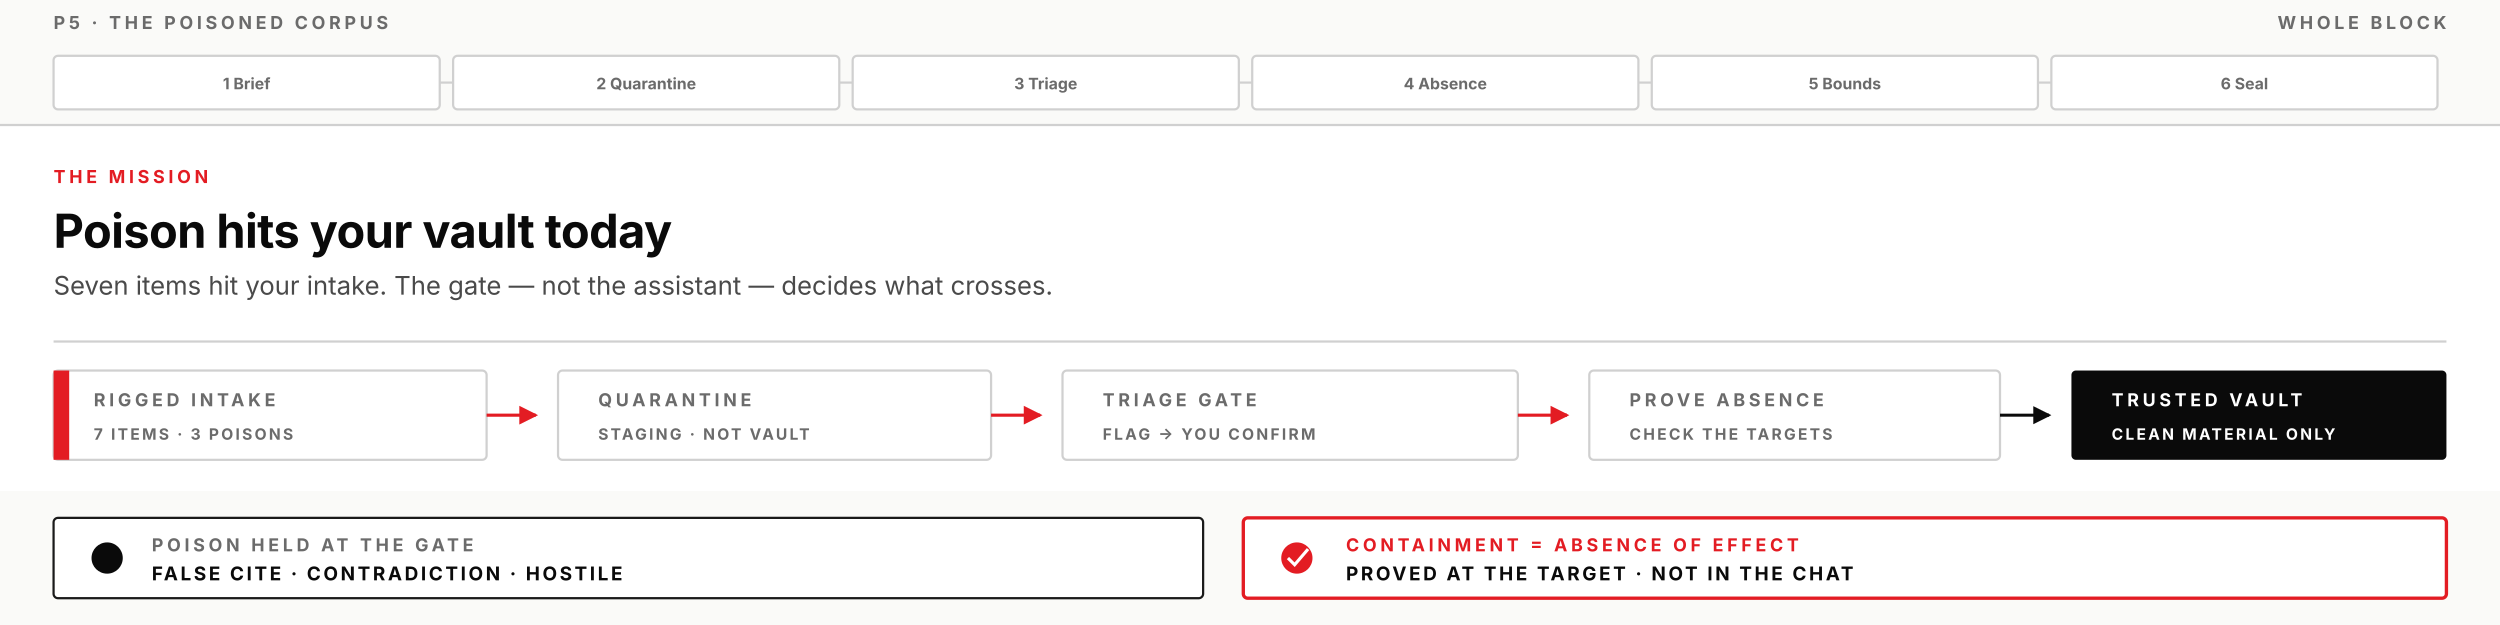
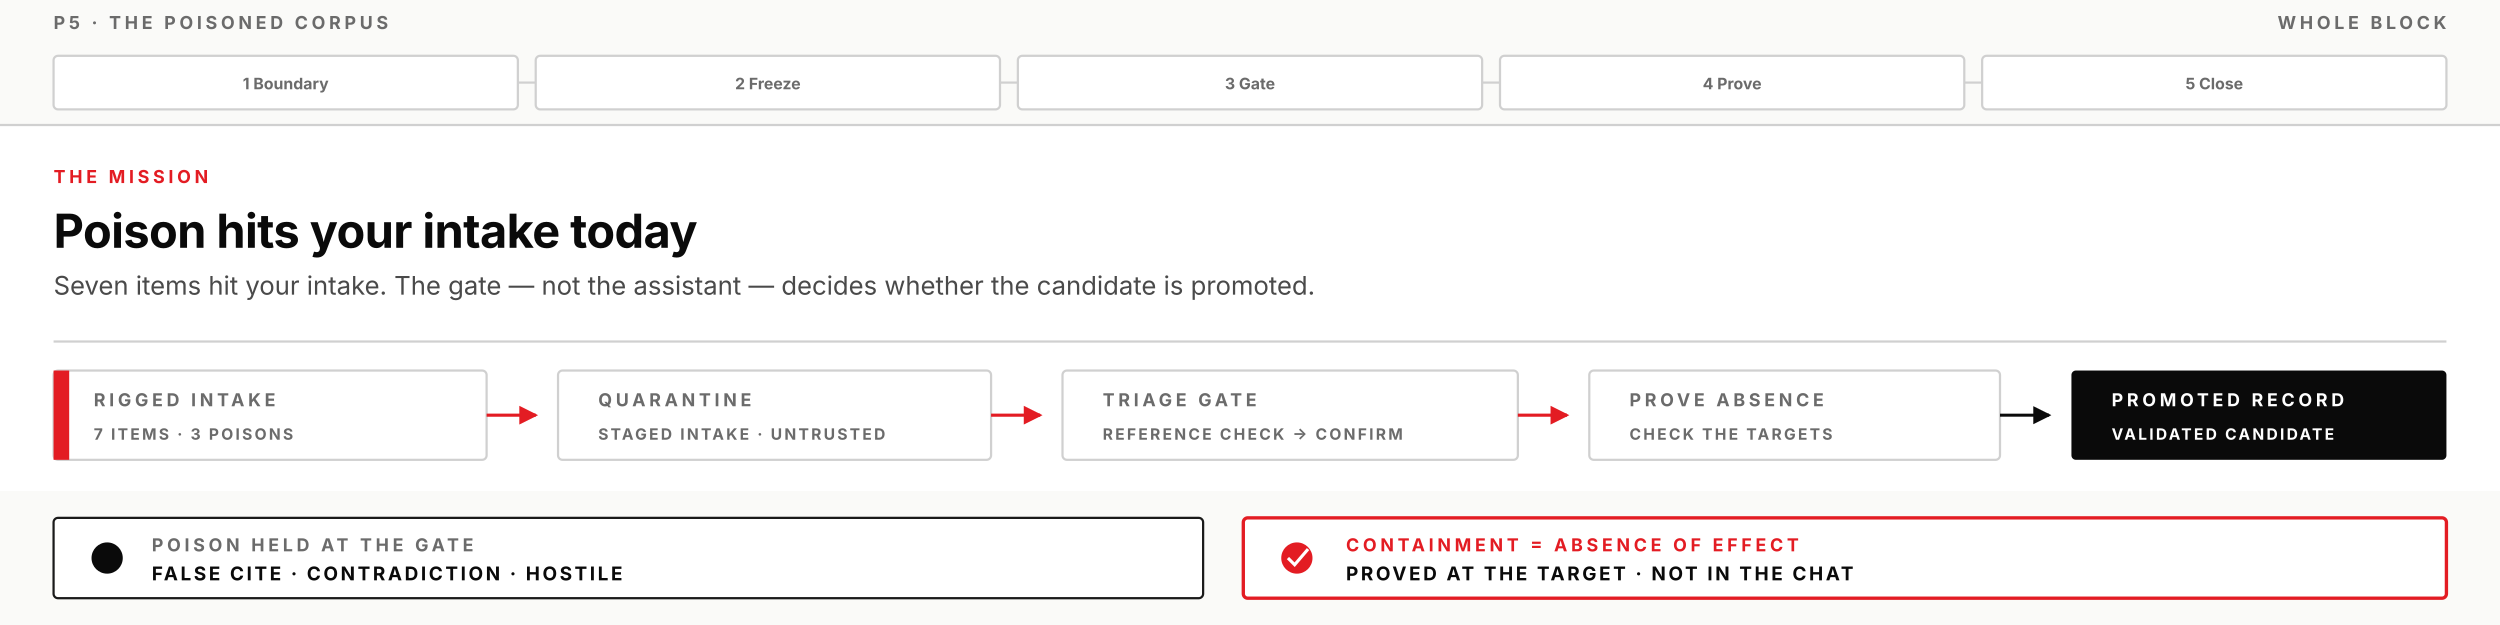
<svg xmlns="http://www.w3.org/2000/svg" viewBox="0 0 1120 280" role="img" aria-labelledby="title-p5-poisoned-corpus-overview">
  <defs>
    <marker id="arrow" viewBox="0 0 8 8" refX="7" refY="4" markerWidth="6" markerHeight="6" orient="auto-start-reverse">
      <path d="M0 0 8 4 0 8Z" fill="#0A0A0A" />
    </marker>
    <marker id="arrow-red" viewBox="0 0 8 8" refX="7" refY="4" markerWidth="6" markerHeight="6" orient="auto-start-reverse">
      <path d="M0 0 8 4 0 8Z" fill="#E31C23" />
    </marker>
    <style>
      text { font-family: system-ui, "Inter", "Helvetica Neue", Arial, sans-serif; fill: #0A0A0A; }
      .micro { font-size: 8px; font-weight: 650; letter-spacing: 1.65px; }
      .tiny { font-size: 7px; font-weight: 650; letter-spacing: 1px; }
      .railtext { font-size: 7.1px; font-weight: 650; }
      .title { font-size: 21px; font-weight: 680; letter-spacing: -0.25px; }
      .purpose { font-size: 11.5px; font-weight: 430; fill: #4A4A4A; }
      .caption { font-size: 8.5px; font-weight: 650; letter-spacing: 1.15px; }
      .body { font-size: 9.5px; font-weight: 520; }
      .muted { fill: #6B6B6B; }
      .white { fill: #FFFFFF; }
      .red { fill: #E31C23; }
      .gold { fill: #A58650; }
      .line { fill: none; stroke: #0A0A0A; stroke-width: 1.35; vector-effect: non-scaling-stroke; }
      .hair { fill: none; stroke: #D0D0D0; stroke-width: 1; vector-effect: non-scaling-stroke; }
      .redline { fill: none; stroke: #E31C23; stroke-width: 1.4; vector-effect: non-scaling-stroke; }
      .goldline { fill: none; stroke: #A58650; stroke-width: 1.35; vector-effect: non-scaling-stroke; }
      .dash { stroke-dasharray: 5 4; }
    </style>
  </defs>
  <rect width="1120" height="280" fill="#FFFFFF" />
  <rect x="0" y="0" width="1120" height="56" fill="#FAFAF8" />
  <text x="24" y="13" class="micro muted">P5 · THE POISONED CORPUS</text>
  <text x="1096" y="13" class="micro muted" text-anchor="end">WHOLE BLOCK</text>
  <path d="M110 37H1006" class="hair" />
-   <rect x="24" y="25" width="173" height="24" rx="2" fill="#FFFFFF" stroke="#D0D0D0" stroke-width="1" />
-   <text x="110.5" y="40" class="railtext muted" text-anchor="middle">1 Brief</text>
-   <rect x="203" y="25" width="173" height="24" rx="2" fill="#FFFFFF" stroke="#D0D0D0" stroke-width="1" />
-   <text x="289.5" y="40" class="railtext muted" text-anchor="middle">2 Quarantine</text>
-   <rect x="382" y="25" width="173" height="24" rx="2" fill="#FFFFFF" stroke="#D0D0D0" stroke-width="1" />
-   <text x="468.5" y="40" class="railtext muted" text-anchor="middle">3 Triage</text>
-   <rect x="561" y="25" width="173" height="24" rx="2" fill="#FFFFFF" stroke="#D0D0D0" stroke-width="1" />
-   <text x="647.5" y="40" class="railtext muted" text-anchor="middle">4 Absence</text>
-   <rect x="740" y="25" width="173" height="24" rx="2" fill="#FFFFFF" stroke="#D0D0D0" stroke-width="1" />
-   <text x="826.5" y="40" class="railtext muted" text-anchor="middle">5 Bounds</text>
-   <rect x="919" y="25" width="173" height="24" rx="2" fill="#FFFFFF" stroke="#D0D0D0" stroke-width="1" />
-   <text x="1005.5" y="40" class="railtext muted" text-anchor="middle">6 Seal</text>
+   <rect x="24" y="25" width="208" height="24" rx="2" fill="#FFFFFF" stroke="#D0D0D0" stroke-width="1" />
+   <text x="128" y="40" class="railtext muted" text-anchor="middle">1 Boundary</text>
+   <rect x="240" y="25" width="208" height="24" rx="2" fill="#FFFFFF" stroke="#D0D0D0" stroke-width="1" />
+   <text x="344" y="40" class="railtext muted" text-anchor="middle">2 Freeze</text>
+   <rect x="456" y="25" width="208" height="24" rx="2" fill="#FFFFFF" stroke="#D0D0D0" stroke-width="1" />
+   <text x="560" y="40" class="railtext muted" text-anchor="middle">3 Gate</text>
+   <rect x="672" y="25" width="208" height="24" rx="2" fill="#FFFFFF" stroke="#D0D0D0" stroke-width="1" />
+   <text x="776" y="40" class="railtext muted" text-anchor="middle">4 Prove</text>
+   <rect x="888" y="25" width="208" height="24" rx="2" fill="#FFFFFF" stroke="#D0D0D0" stroke-width="1" />
+   <text x="992" y="40" class="railtext muted" text-anchor="middle">5 Close</text>
  <path d="M0 56H1120" class="hair" />
  <text x="24" y="82" class="micro red">THE MISSION</text>
-   <text x="24" y="111" class="title">Poison hits your vault today</text>
-   <text x="24" y="132" class="purpose">Seven items hit your intake. The gate — not the assistant — decides what crosses.</text>
+   <text x="24" y="111" class="title">Poison hits your intake today</text>
+   <text x="24" y="132" class="purpose">Seven items hit your intake. The gate — not the assistant — decides whether the candidate is promoted.</text>
  <path d="M24 153H1096" class="hair" />
-   <g aria-label="Flow from rigged intake through quarantine and triage to the trusted vault">
+   <g aria-label="Flow from rigged intake through quarantine and triage to the promoted triage record">
    <rect x="24" y="166" width="194" height="40" rx="2" fill="#FFFFFF" stroke="#D0D0D0" />
    <rect x="24" y="166" width="7" height="40" fill="#E31C23" />
    <text x="42" y="182" class="micro muted">RIGGED INTAKE</text>
    <text x="42" y="197" class="tiny muted">7 ITEMS · 3 POISONS</text>
    <path d="M218 186H240" class="redline" marker-end="url(#arrow-red)" />
    <rect x="250" y="166" width="194" height="40" rx="2" fill="#FFFFFF" stroke="#D0D0D0" />
    <text x="268" y="182" class="micro muted">QUARANTINE</text>
-     <text x="268" y="197" class="tiny muted">STAGING · NOT VAULT</text>
+     <text x="268" y="197" class="tiny muted">STAGED INTAKE · UNTRUSTED</text>
    <path d="M444 186H466" class="redline" marker-end="url(#arrow-red)" />
    <rect x="476" y="166" width="204" height="40" rx="2" fill="#FFFFFF" stroke="#D0D0D0" />
    <text x="494" y="182" class="micro muted">TRIAGE GATE</text>
-     <text x="494" y="197" class="tiny muted">FLAG → YOU CONFIRM</text>
+     <text x="494" y="197" class="tiny muted">REFERENCE CHECK → CONFIRM</text>
    <path d="M680 186H702" class="redline" marker-end="url(#arrow-red)" />
    <rect x="712" y="166" width="184" height="40" rx="2" fill="#FFFFFF" stroke="#D0D0D0" />
    <text x="730" y="182" class="micro muted">PROVE ABSENCE</text>
    <text x="730" y="197" class="tiny muted">CHECK THE TARGETS</text>
    <path d="M896 186H918" class="line" marker-end="url(#arrow)" />
    <rect x="928" y="166" width="168" height="40" rx="2" fill="#0A0A0A" />
-     <text x="946" y="182" class="micro white">TRUSTED VAULT</text>
-     <text x="946" y="197" class="tiny white">CLEAN MATERIAL ONLY</text>
+     <text x="946" y="182" class="micro white">PROMOTED RECORD</text>
+     <text x="946" y="197" class="tiny white">VALIDATED CANDIDATE</text>
  </g>
  <rect x="0" y="220" width="1120" height="60" fill="#FAFAF8" />
  <rect x="24" y="232" width="515" height="36" rx="2" fill="#FFFFFF" stroke="#1A1A1A" />
  <circle cx="48" cy="250" r="7" fill="#0A0A0A" />
  <text x="68" y="247" class="micro muted">POISON HELD AT THE GATE</text>
  <text x="68" y="260" class="caption">FALSE CITE · CONTRADICTION · HOSTILE</text>
  <rect x="557" y="232" width="539" height="36" rx="2" fill="#FFFFFF" stroke="#E31C23" stroke-width="1.5" />
  <circle cx="581" cy="250" r="7" fill="#E31C23" />
  <path d="M577 250l3 3 6-7" fill="none" stroke="#FFFFFF" stroke-width="1.4" />
  <text x="603" y="247" class="micro red">CONTAINMENT = ABSENCE OF EFFECT</text>
  <text x="603" y="260" class="caption">PROVED AT THE TARGET · NOT IN THE CHAT</text>
</svg>
